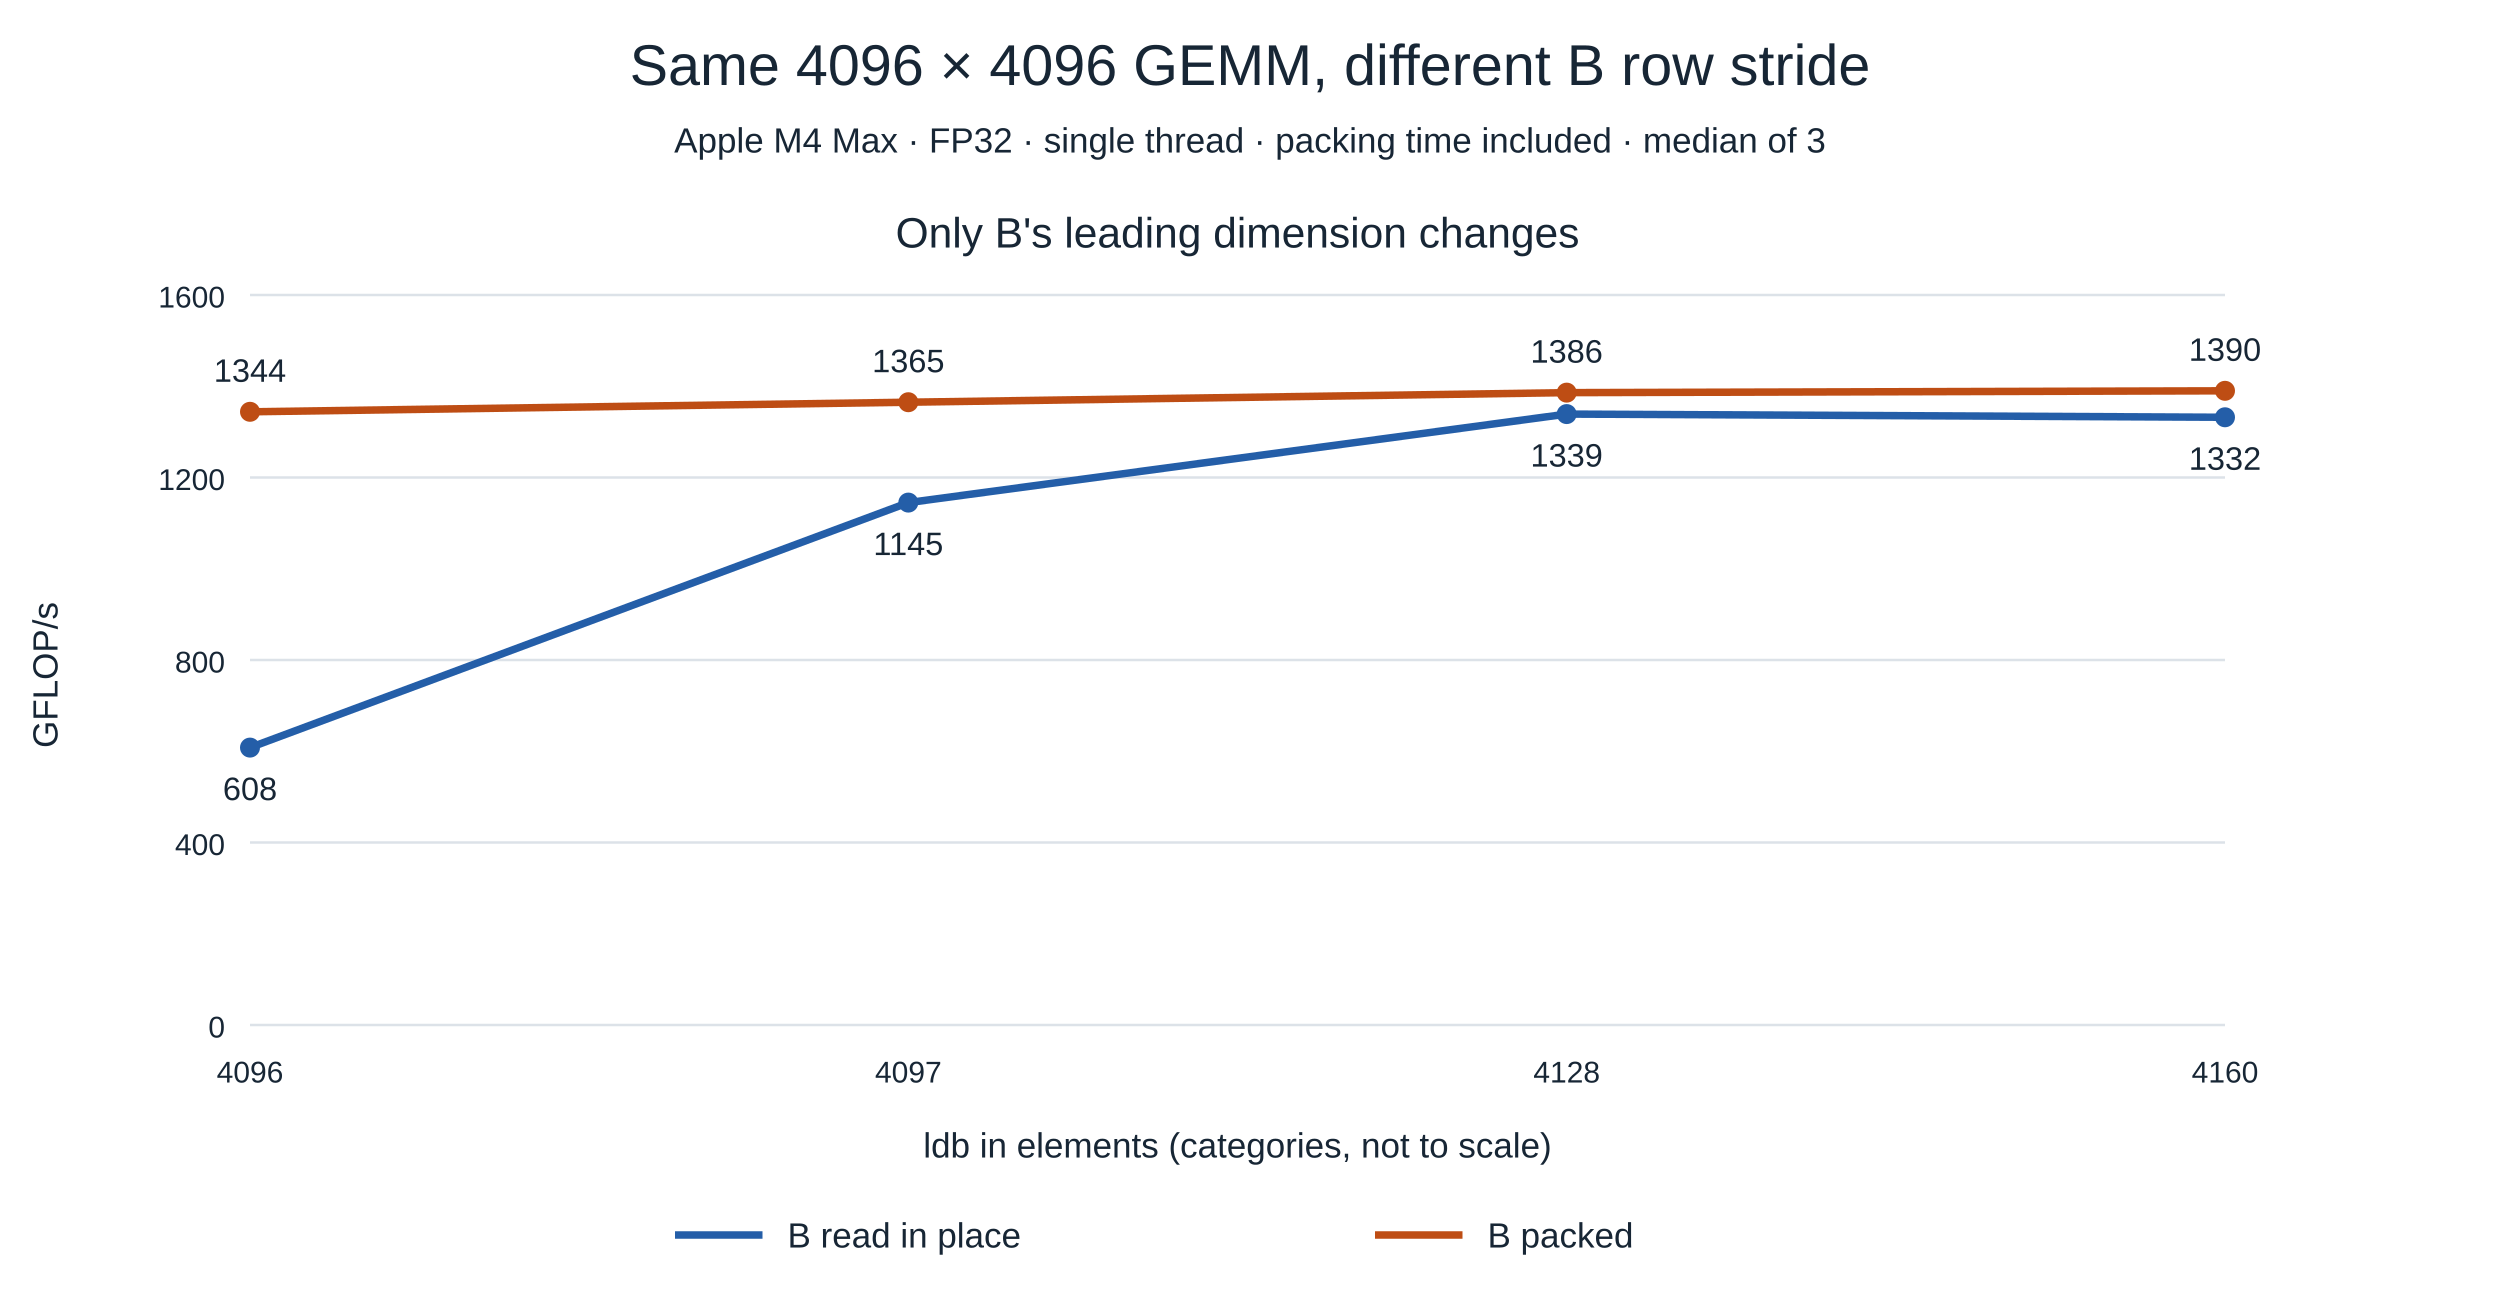
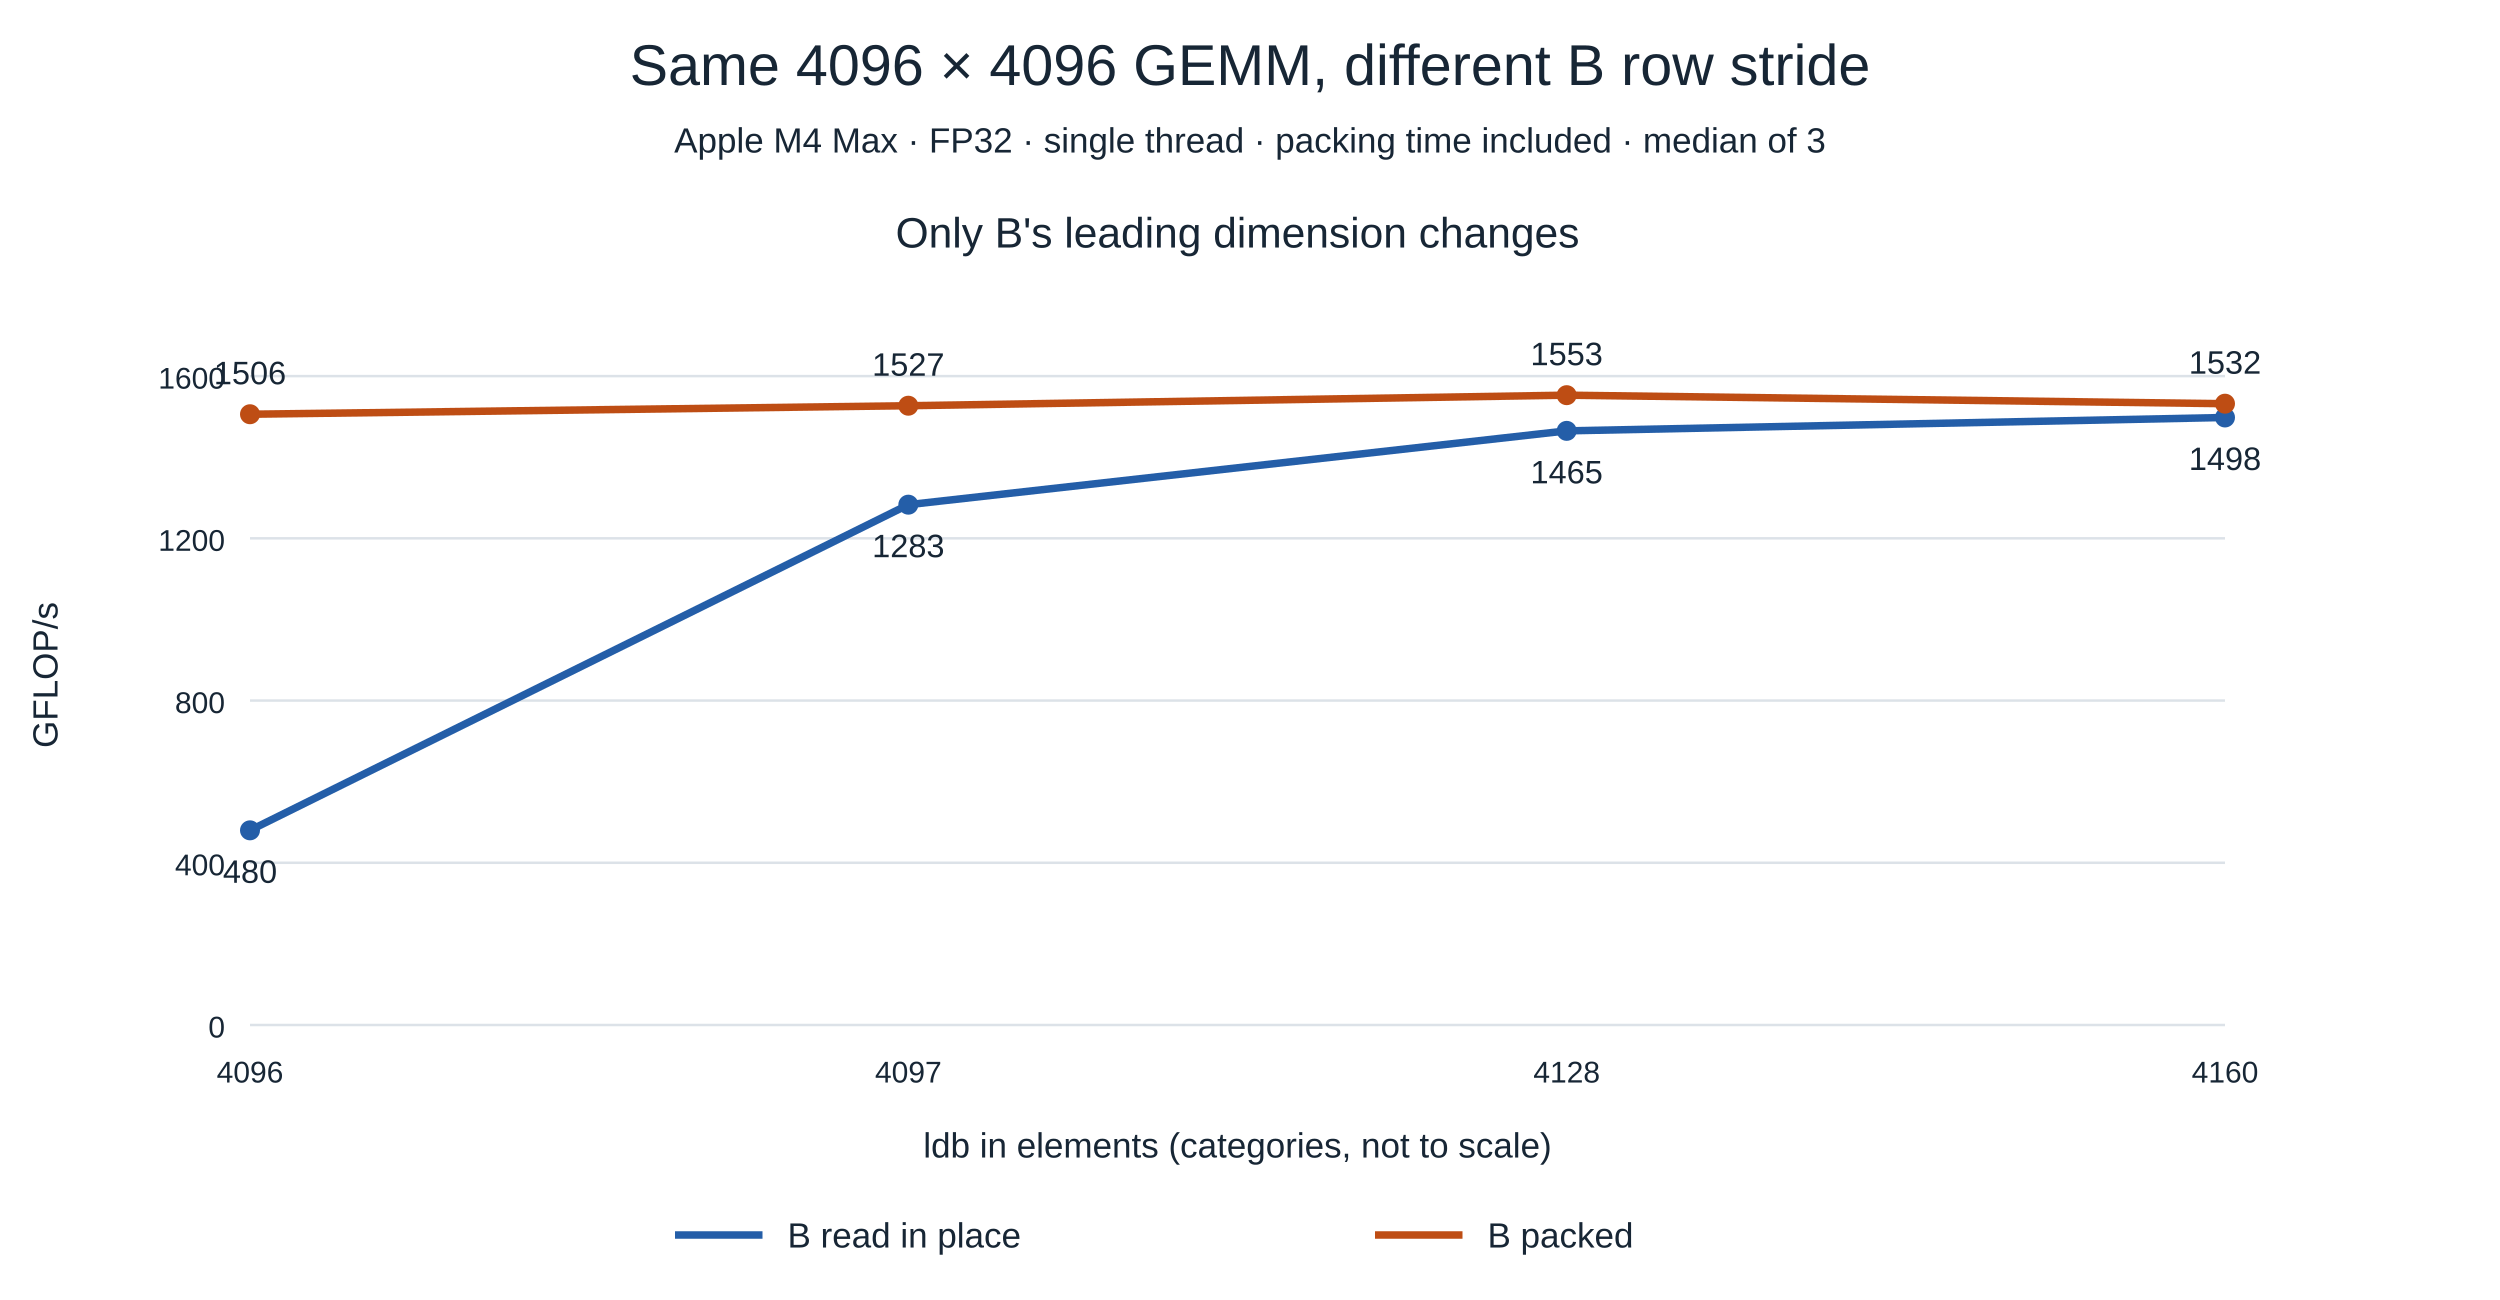
<svg xmlns="http://www.w3.org/2000/svg" width="1000" height="520" viewBox="0 0 1000 520" role="img">
  <rect width="1000" height="520" fill="white" />
  <g font-family="Arial, sans-serif" fill="#172635">
    <text x="500" y="34" font-size="23" text-anchor="middle">Same 4096 × 4096 GEMM, different B row stride</text>
    <text x="500" y="61" font-size="14" text-anchor="middle">Apple M4 Max · FP32 · single thread · packing time included · median of 3</text>
    <text x="495.0" y="99" font-size="17" text-anchor="middle">Only B's leading dimension changes</text>
    <path d="M 100 410.0 H 890" stroke="#dce2e8" />
    <text x="90" y="415.0" font-size="12" text-anchor="end">0</text>
-     <path d="M 100 337.0 H 890" stroke="#dce2e8" />
-     <text x="90" y="342.0" font-size="12" text-anchor="end">400</text>
-     <path d="M 100 264.0 H 890" stroke="#dce2e8" />
-     <text x="90" y="269.0" font-size="12" text-anchor="end">800</text>
-     <path d="M 100 191.0 H 890" stroke="#dce2e8" />
-     <text x="90" y="196.0" font-size="12" text-anchor="end">1200</text>
-     <path d="M 100 118.0 H 890" stroke="#dce2e8" />
-     <text x="90" y="123.0" font-size="12" text-anchor="end">1600</text>
+     <path d="M 100 345.111 H 890" stroke="#dce2e8" />
+     <text x="90" y="350.111" font-size="12" text-anchor="end">400</text>
+     <path d="M 100 280.222 H 890" stroke="#dce2e8" />
+     <text x="90" y="285.222" font-size="12" text-anchor="end">800</text>
+     <path d="M 100 215.333 H 890" stroke="#dce2e8" />
+     <text x="90" y="220.333" font-size="12" text-anchor="end">1200</text>
+     <path d="M 100 150.444 H 890" stroke="#dce2e8" />
+     <text x="90" y="155.444" font-size="12" text-anchor="end">1600</text>
    <text x="100.0" y="433" font-size="12" text-anchor="middle">4096</text>
    <text x="363.333" y="433" font-size="12" text-anchor="middle">4097</text>
    <text x="626.667" y="433" font-size="12" text-anchor="middle">4128</text>
    <text x="890.0" y="433" font-size="12" text-anchor="middle">4160</text>
-     <polyline points="100.0,299.04 363.333,201.038 626.667,165.632 890.0,166.91" fill="none" stroke="#245ea8" stroke-width="3" />
-     <circle cx="100.0" cy="299.04" r="4" fill="#245ea8" />
-     <text x="100.0" y="320.04" font-size="13" text-anchor="middle">608</text>
-     <circle cx="363.333" cy="201.038" r="4" fill="#245ea8" />
-     <text x="363.333" y="222.038" font-size="13" text-anchor="middle">1145</text>
-     <circle cx="626.667" cy="165.632" r="4" fill="#245ea8" />
-     <text x="626.667" y="186.632" font-size="13" text-anchor="middle">1339</text>
-     <circle cx="890.0" cy="166.91" r="4" fill="#245ea8" />
-     <text x="890.0" y="187.91" font-size="13" text-anchor="middle">1332</text>
-     <polyline points="100.0,164.72 363.333,160.887 626.667,157.055 890.0,156.325" fill="none" stroke="#be4d14" stroke-width="3" />
-     <circle cx="100.0" cy="164.72" r="4" fill="#be4d14" />
-     <text x="100.0" y="152.72" font-size="13" text-anchor="middle">1344</text>
-     <circle cx="363.333" cy="160.887" r="4" fill="#be4d14" />
-     <text x="363.333" y="148.887" font-size="13" text-anchor="middle">1365</text>
-     <circle cx="626.667" cy="157.055" r="4" fill="#be4d14" />
-     <text x="626.667" y="145.055" font-size="13" text-anchor="middle">1386</text>
-     <circle cx="890.0" cy="156.325" r="4" fill="#be4d14" />
-     <text x="890.0" y="144.325" font-size="13" text-anchor="middle">1390</text>
+     <polyline points="100.0,332.133 363.333,201.869 626.667,172.344 890.0,166.991" fill="none" stroke="#245ea8" stroke-width="3" />
+     <circle cx="100.0" cy="332.133" r="4" fill="#245ea8" />
+     <text x="100.0" y="353.133" font-size="13" text-anchor="middle">480</text>
+     <circle cx="363.333" cy="201.869" r="4" fill="#245ea8" />
+     <text x="363.333" y="222.869" font-size="13" text-anchor="middle">1283</text>
+     <circle cx="626.667" cy="172.344" r="4" fill="#245ea8" />
+     <text x="626.667" y="193.344" font-size="13" text-anchor="middle">1465</text>
+     <circle cx="890.0" cy="166.991" r="4" fill="#245ea8" />
+     <text x="890.0" y="187.991" font-size="13" text-anchor="middle">1498</text>
+     <polyline points="100.0,165.693 363.333,162.287 626.667,158.069 890.0,161.476" fill="none" stroke="#be4d14" stroke-width="3" />
+     <circle cx="100.0" cy="165.693" r="4" fill="#be4d14" />
+     <text x="100.0" y="153.693" font-size="13" text-anchor="middle">1506</text>
+     <circle cx="363.333" cy="162.287" r="4" fill="#be4d14" />
+     <text x="363.333" y="150.287" font-size="13" text-anchor="middle">1527</text>
+     <circle cx="626.667" cy="158.069" r="4" fill="#be4d14" />
+     <text x="626.667" y="146.069" font-size="13" text-anchor="middle">1553</text>
+     <circle cx="890.0" cy="161.476" r="4" fill="#be4d14" />
+     <text x="890.0" y="149.476" font-size="13" text-anchor="middle">1532</text>
    <text x="495.0" y="463" font-size="14" text-anchor="middle">ldb in elements (categories, not to scale)</text>
    <text transform="translate(23 270) rotate(-90)" text-anchor="middle" font-size="14">GFLOP/s</text>
    <path d="M 270 494 h 35" stroke="#245ea8" stroke-width="3" />
    <text x="315" y="499" font-size="14" text-anchor="start">B read in place</text>
    <path d="M 550 494 h 35" stroke="#be4d14" stroke-width="3" />
    <text x="595" y="499" font-size="14" text-anchor="start">B packed</text>
  </g>
</svg>
